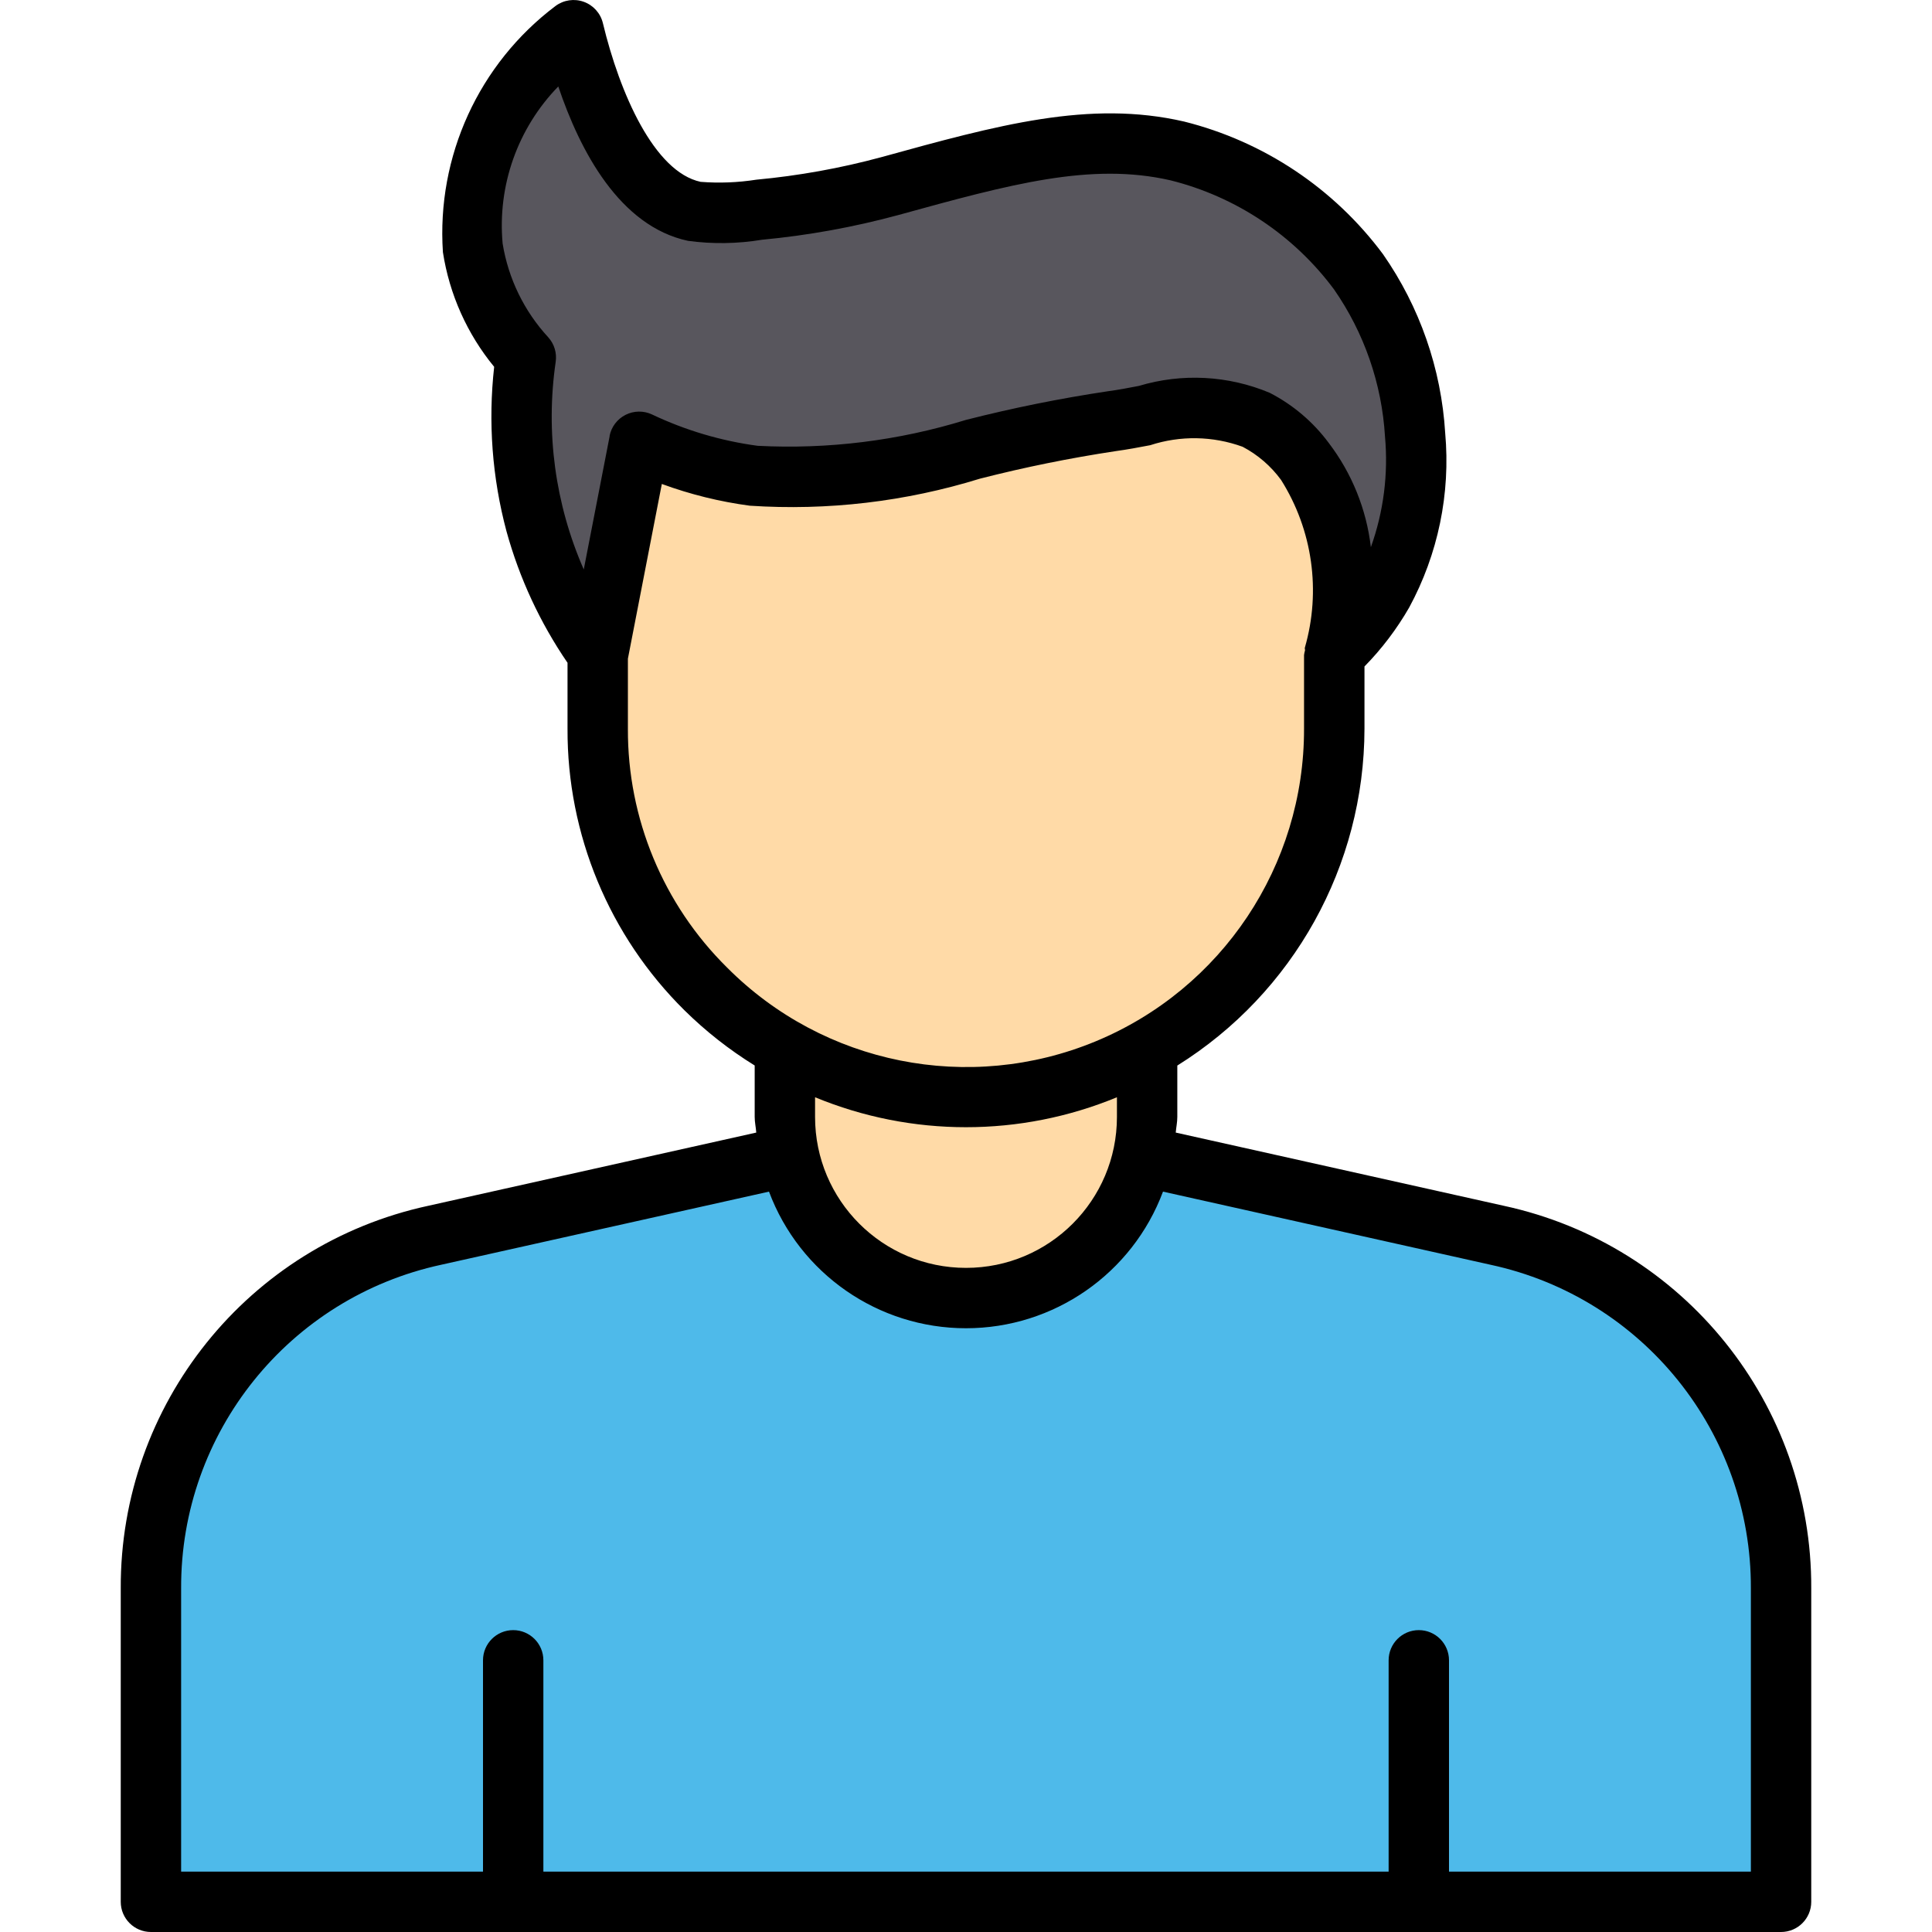
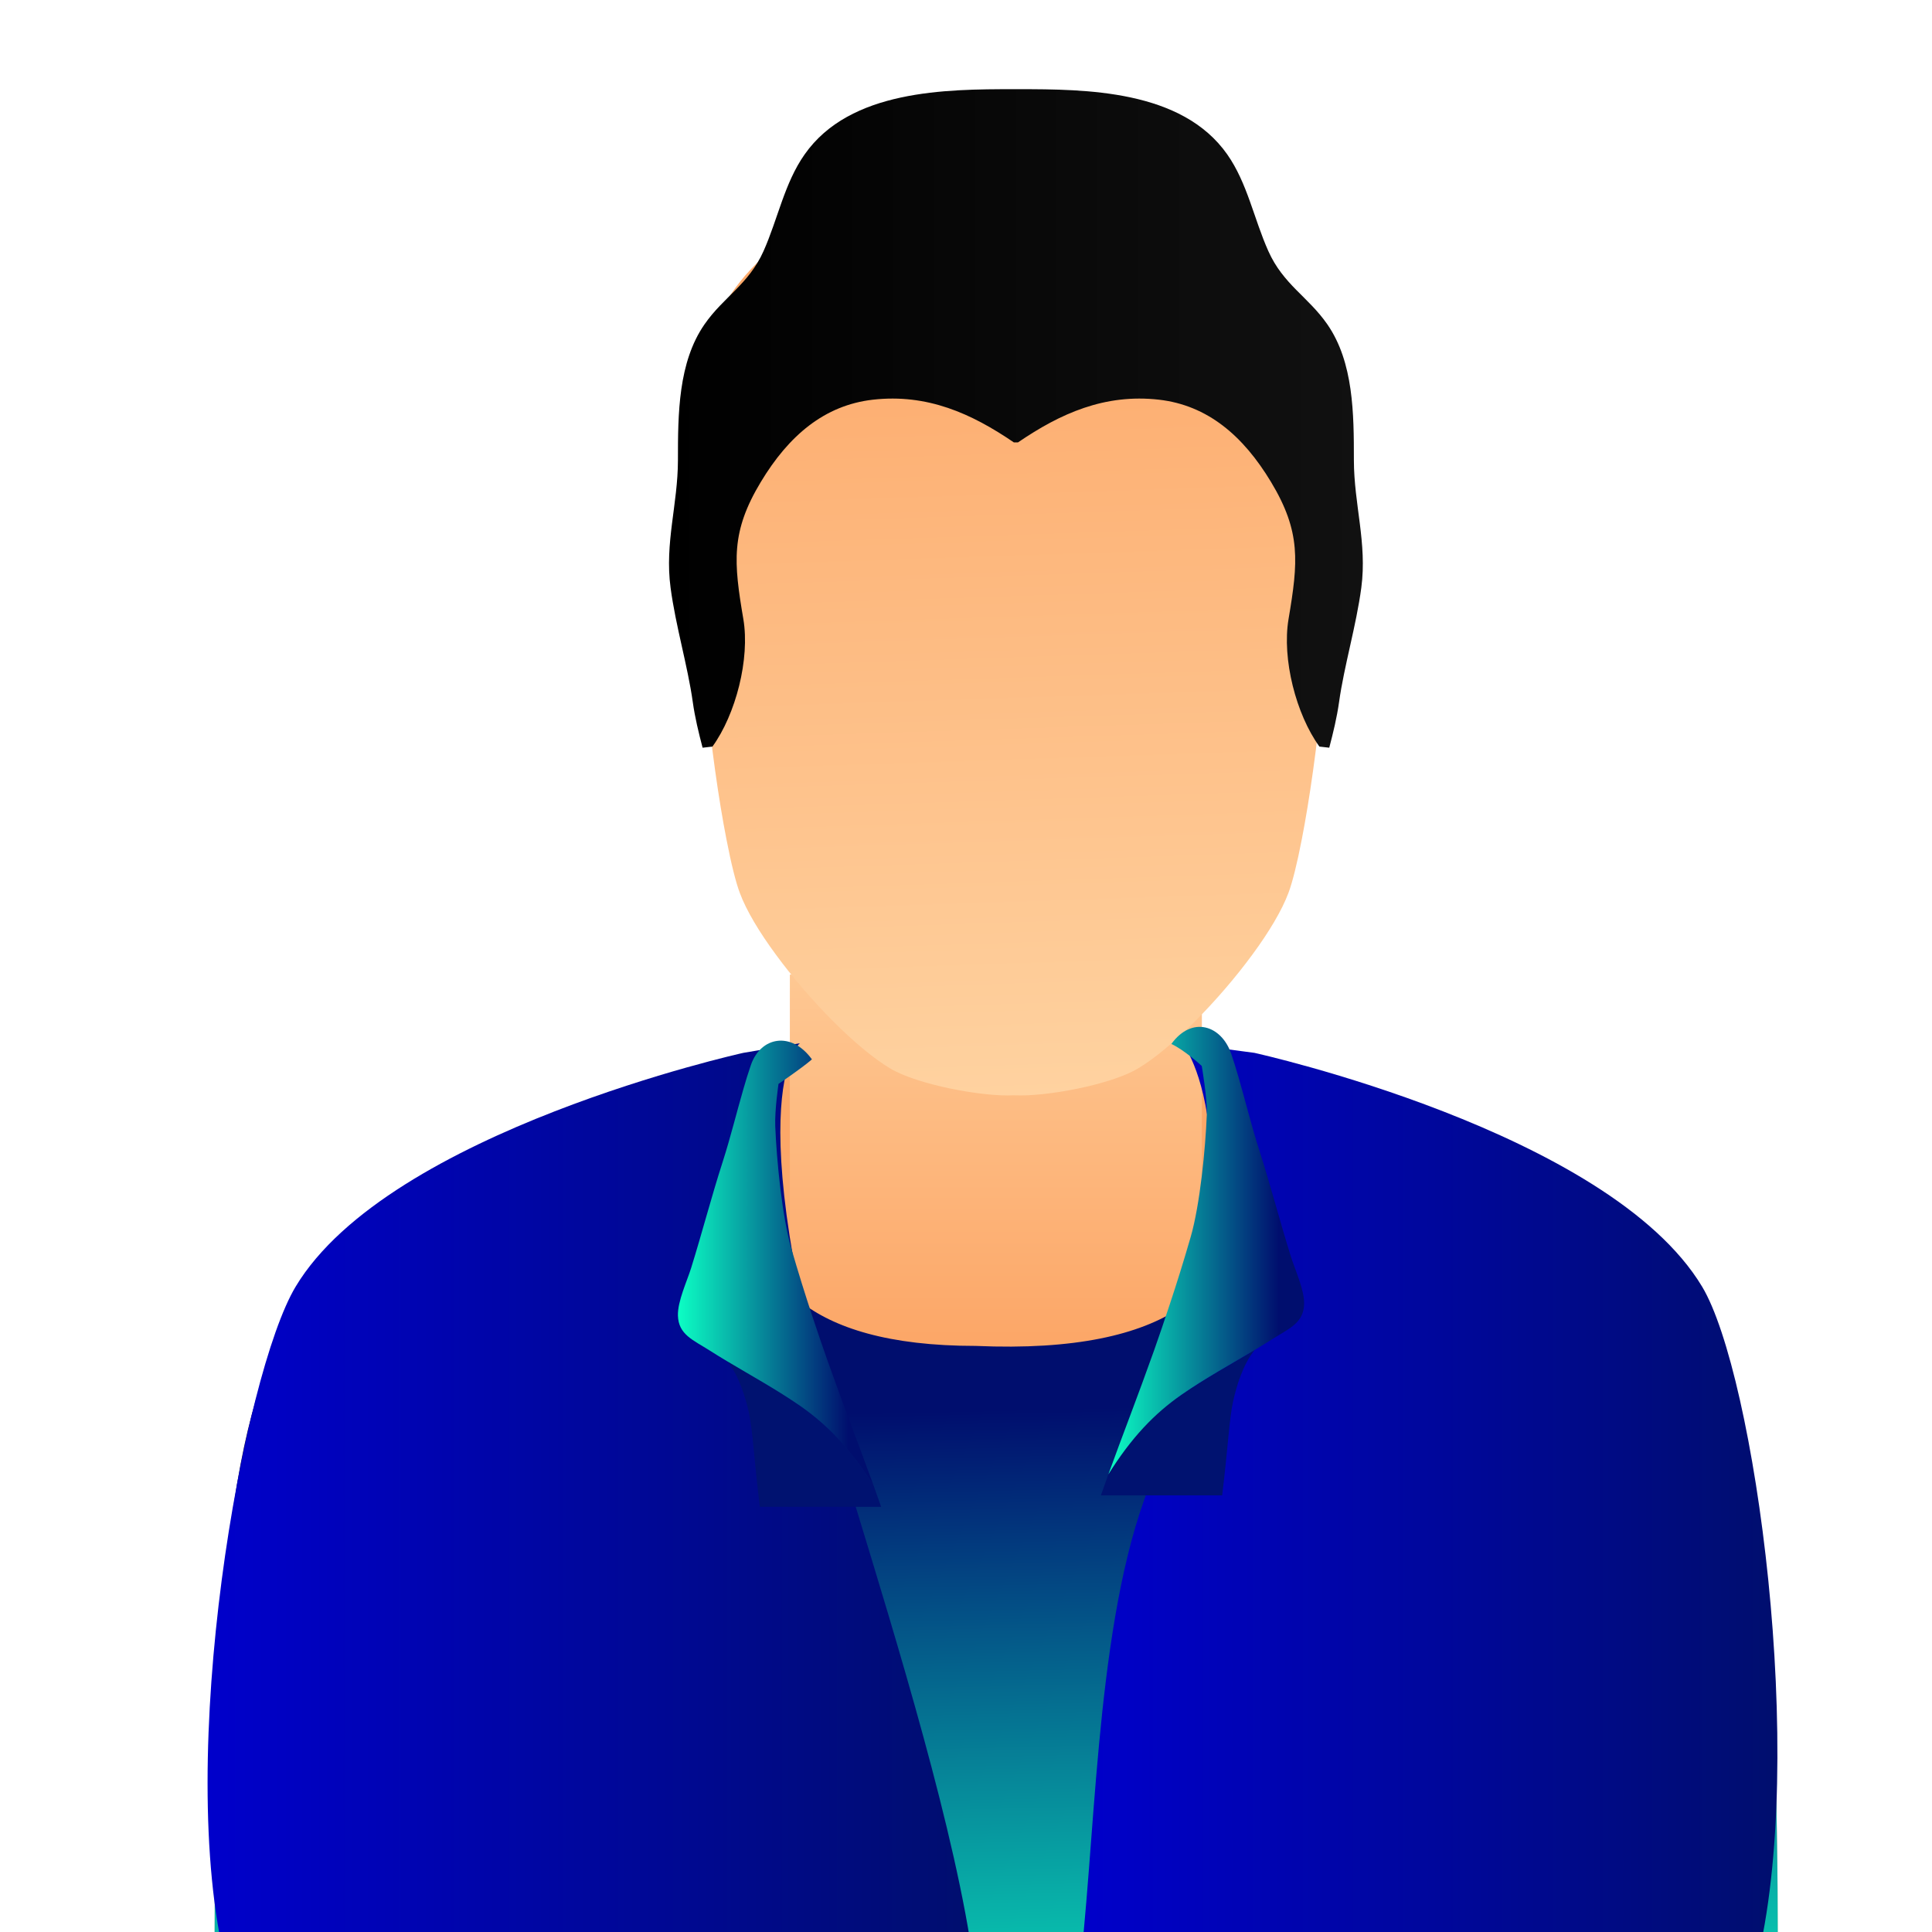
- <svg xmlns="http://www.w3.org/2000/svg" data-name="Layer 1" viewBox="0 0 32 32">
-   <path fill="#4ebaea" d="M29.5,26.31V31.5H2.5V26.31a5.99,5.99,0,0,1,4.7-5.85L16,18.5l8.8,1.96A5.99,5.99,0,0,1,29.5,26.31Z" />
-   <path fill="#ffdaa7" d="M19,16.5v2a3,3,0,0,1-6,0v-2Z" />
-   <path fill="#ffdaa7" d="M22.098,5.85v6.22A6.098,6.098,0,0,1,16,18.167h0a6.098,6.098,0,0,1-6.098-6.098V6.85Z" />
-   <path fill="#ffdaa7" d="M22.098,5.85v6.22A6.098,6.098,0,0,1,16,18.167h0a6.098,6.098,0,0,1-6.098-6.098V6.85Z" />
-   <path fill="#58565d" d="M9.902,10.85q.343-1.766.686-3.531a6.453,6.453,0,0,0,1.897.562c1.816.241,3.76-.612,5.928-.903a3.88,3.88,0,0,1,2.393-.024,2.332,2.332,0,0,1,.806.689,2.918,2.918,0,0,1,.485,1.649c.001.018 0.0.008,0,.831,0,.145,0,.584,0,.727a4.348,4.348,0,0,0,.807-1.032,4.618,4.618,0,0,0,.534-2.615A5.287,5.287,0,0,0,22.5,4.5a5.357,5.357,0,0,0-3-2c-1.446-.332-2.857.057-4.756.581a12.55,12.55,0,0,1-2.169.392A3.889,3.889,0,0,1,11.5,3.5c-1.289-.275-1.854-2.39-2-3A4.229,4.229,0,0,0,7.83,4.106a3.494,3.494,0,0,0,.878,1.815,6.794,6.794,0,0,0,1.194,4.929Z" />
-   <path fill="#fdc475" d="M22.098,10.292l-0-.001c-0.0.19,0,.454 0.0.559l0-0C22.098,10.302,22.098,10.308,22.098,10.292Z" />
-   <path d="M24.909,19.972l-5.435-1.213c.007-.087.026-.17.026-.259v-.851a6.589,6.589,0,0,0,3.1-5.579V11.039a4.84,4.84,0,0,0,.74-.976,5.104,5.104,0,0,0,.597-2.89A5.793,5.793,0,0,0,22.906,4.209,5.886,5.886,0,0,0,19.612,2.013c-1.567-.361-3.082.057-5.014.59a12.281,12.281,0,0,1-2.07.373,3.974,3.974,0,0,1-.923.036C10.836,2.847,10.265,1.546,9.986.384A.5.5,0,0,0,9.2.1,4.711,4.711,0,0,0,7.336,4.177a3.936,3.936,0,0,0,.849,1.899,7.369,7.369,0,0,0,.204,2.724A7.28,7.28,0,0,0,9.4,10.978v1.092a6.519,6.519,0,0,0,1.937,4.664A6.591,6.591,0,0,0,12.5,17.648V18.5c0,.089.02.172.026.259L7.092,19.972A6.456,6.456,0,0,0,2,26.31V31.5a.5.5,0,0,0,.5.5h27a.5.5,0,0,0,.5-.5V26.31A6.455,6.455,0,0,0,24.909,19.972ZM10.098,7.223l-.429,2.209a6.296,6.296,0,0,1-.465-3.439.498.498,0,0,0-.123-.406A2.998,2.998,0,0,1,8.325,4.033a3.3,3.3,0,0,1,.922-2.601c.36,1.069,1.015,2.314,2.148,2.557a4.117,4.117,0,0,0,1.226-.018,13.417,13.417,0,0,0,2.257-.409c1.851-.51,3.188-.878,4.51-.575a4.836,4.836,0,0,1,2.706,1.804,4.769,4.769,0,0,1,.846,2.441,4.283,4.283,0,0,1-.234,1.831A3.526,3.526,0,0,0,22.007,7.335a2.826,2.826,0,0,0-.977-.829,3.213,3.213,0,0,0-2.167-.114c-.171.033-.344.066-.517.089a23.729,23.729,0,0,0-2.347.474,9.948,9.948,0,0,1-3.45.429,5.912,5.912,0,0,1-1.749-.519.5.5,0,0,0-.704.357ZM12.042,16.025a5.526,5.526,0,0,1-1.642-3.955V10.91l.562-2.894a6.851,6.851,0,0,0,1.457.36,10.537,10.537,0,0,0,3.813-.448A22.846,22.846,0,0,1,18.48,7.472c.191-.026.382-.062.571-.098A2.344,2.344,0,0,1,20.582,7.4a1.862,1.862,0,0,1,.637.55A3.429,3.429,0,0,1,21.612,10.729c-.004.015.006.029.003.044a.471.471,0,0,0-.016.077v1.22A5.592,5.592,0,0,1,12.042,16.025Zm6.458,2.149V18.5a2.5,2.5,0,0,1-5,0v-.326a6.547,6.547,0,0,0,5,0ZM29,31H24V27.5a.5.5,0,0,0-1,0V31H9V27.5a.5.5,0,0,0-1,0V31H3V26.31a5.462,5.462,0,0,1,4.309-5.362l5.428-1.211a3.484,3.484,0,0,0,6.526 0l5.428,1.212A5.462,5.462,0,0,1,29,26.31Z" />
+ <svg xmlns="http://www.w3.org/2000/svg" enable-background="new 0 0 1000 1000" viewBox="0 0 1000 1000">
+   <linearGradient id="a" x1="519.682" x2="515.362" y1="595.112" y2="1031.432" gradientUnits="userSpaceOnUse">
+     <stop offset="0" stop-color="#fca768" />
+     <stop offset="1" stop-color="#ffd9a9" />
+   </linearGradient>
+   <path fill="url(#a)" d="M919.1,1079.41c1.1-32.04,2.21-97.6-1.12-202.93c-5.03-158.07-35.54-203.68-78.94-244.91  c-40.47-38.47-185.26-64.09-218.58-83.33c0,0-8.91,71.66-106.06,69.43c-97.15,2.23-106.05-69.43-106.05-69.43  c-33.32,19.24-178.11,44.86-218.58,83.33c-43.39,41.23-71.47,86.84-76.49,244.91c-3.33,105.33-2.22,170.89-1.11,202.93H919.1z" />
+   <linearGradient id="b" x1="515.454" x2="515.454" y1="692" y2="404.72" gradientUnits="userSpaceOnUse">
+     <stop offset="0" stop-color="#fca768" />
+     <stop offset="1" stop-color="#ffd9a9" />
+   </linearGradient>
+   <rect width="213.26" height="201.17" x="408.83" y="504.45" fill="url(#b)" />
+   <linearGradient id="c" x1="520.423" x2="537.703" y1="113.462" y2="640.502" gradientUnits="userSpaceOnUse">
+     <stop offset="0" stop-color="#fca768" />
+     <stop offset="1" stop-color="#ffd9a9" />
+   </linearGradient>
+   <path fill="url(#c)" d="M688.89,207.19C684.32,105.16,563.25,90.88,532.2,88.92c-4.58-0.29-7.22-0.33-7.22-0.33h-0.16   c0,0-158.65,1.5-163.88,118.59C358.6,259.26,360.87,310.72,365,354c3,32.49,7.08,60.32,10.97,80.23   c2.5,12.97,4.94,22.58,6.95,27.93c3.39,9.16,10.15,20.37,18.62,31.87c17.37,23.72,41.92,48.69,59.32,59.05   c14.04,8.34,47.62,14.7,63.97,13.85h0.16c2.14,0.1,4.58,0.1,7.22-0.03c17.56-0.82,44.55-6.55,56.75-13.82   c17.37-10.36,41.91-35.33,59.32-59.05c8.47-11.5,15.19-22.71,18.62-31.87c2.01-5.34,4.45-14.96,6.95-27.93   c3.86-19.91,7.94-47.74,11-80.23C688.93,310.75,691.24,259.26,688.89,207.19z" />
+   <linearGradient id="d" x1="518.18" x2="508.1" y1="1111.094" y2="673.334" gradientUnits="userSpaceOnUse">
+     <stop offset="0" stop-color="#0cffc4" />
+     <stop offset=".871" stop-color="#000e6e" />
+   </linearGradient>
+   <path fill="url(#d)" d="M919.1,1079.41c1.1-32.04,2.21-97.6-1.12-202.93c-5.03-158.07-35.54-203.68-78.94-244.91    c-40.47-38.47-185.26-64.09-218.58-83.33c0,0,91.54,157.4-115.46,148.4c-180,0-96.65-148.4-96.65-148.4    c-33.32,19.24-178.11,44.86-218.58,83.33c-43.39,41.23-71.47,86.84-76.49,244.91c-3.33,105.33-2.22,170.89-1.11,202.93H919.1z" />
+   <linearGradient id="e" x1="107.438" x2="504" y1="778.5" y2="778.5" gradientUnits="userSpaceOnUse">
+     <stop offset="0" stop-color="#0000cb" />
+     <stop offset="1" stop-color="#000e6e" />
+   </linearGradient>
+   <path fill="url(#e)" d="M153,666c48.34-80.57,231.77-121.05,231.77-121.05L414,540c0,0-36,27,27.97,236.79  c22.19,72.76,53.05,172.9,62.03,240.21c-46.82,0-387,0-387,0C90,909,126,711,153,666z" />
+   <linearGradient id="f" x1="558" x2="919.986" y1="783" y2="783" gradientUnits="userSpaceOnUse">
+     <stop offset="0" stop-color="#0000cb" />
+     <stop offset="1" stop-color="#000e6e" />
+   </linearGradient>
+   <path fill="url(#f)" d="M881.03,666c-48.34-80.57-231.77-121.05-231.77-121.05L612,540c0,0,45,54-19.94,236.79  C566.59,848.47,566.98,958.69,558,1026c46.82,0,351-9,351-9C936,909,908.03,711,881.03,666z" />
+   <linearGradient id="g" x1="346.28" x2="705.397" y1="216.576" y2="216.576" gradientUnits="userSpaceOnUse">
+     <stop offset="0" />
+     <stop offset="1" stop-color="#111" />
+   </linearGradient>
+   <path fill="url(#g)" d="M700.77,238.2c0.03,22.89,6.9,42.83,3.85,65.92c-2.65,19.87-8.88,40.39-11.53,59.32  c-1.11,7.89-3,15.71-5.07,23.57l-5.1-0.58c-12.06-16.66-19.46-45.37-15.97-66.02c4.98-29.49,6.53-45.06-9.09-70.97  c-14.39-23.9-32.84-39.68-57.97-42.56c-28.09-3.18-51.01,7.11-72.99,22.11h-2.13c-21.97-15-44.86-25.29-72.98-22.11  c-25.14,2.88-43.58,18.66-57.98,42.56c-15.61,25.9-14.07,41.48-9.06,70.97c3.5,20.65-3.93,49.37-15.99,66.02l-5.1,0.58  c-2.06-7.85-3.96-15.67-5.07-23.57c-2.65-18.93-8.89-39.44-11.51-59.32c-3.09-23.09,3.79-43.03,3.82-65.92  c0-23.97,0.12-50.65,13.75-70.32c9.91-14.29,22.81-20.59,30.56-37.92c7.43-16.66,10.81-35.18,21.27-50.04  c23.49-33.49,73.16-33.76,108.29-33.76h2.13c35.14,0,84.81,0.27,108.32,33.76c10.43,14.86,13.81,33.38,21.27,50.04  c7.75,17.34,20.63,23.63,30.54,37.92C700.65,187.54,700.77,214.22,700.77,238.2z" />
+   <path fill="#001270" d="M649.43,698.73c-6.3,7.72-9.57,19.48-11.11,26.3c-2.08,9.23-2.66,23.81-5.72,48.97c-21.16,0-42.28,0-62.78,0   c1.26-3.6,2.53-7.19,3.84-10.82c0.04-0.04,0.04-0.04,0.04-0.08c11.97-19.11,23.85-31.45,37.99-41.3   C623.81,713.39,636.8,706.28,649.43,698.73z" />
+   <linearGradient id="h" x1="573.695" x2="675" y1="647.297" y2="647.297" gradientUnits="userSpaceOnUse">
+     <stop offset="0" stop-color="#0cffc4" />
+     <stop offset=".871" stop-color="#000e6e" />
+   </linearGradient>
+   <path fill="url(#h)" d="M641.01,557.4c3.59,12.33,6.65,25.04,10.74,37.78c5.97,18.5,10.66,36.88,16.38,55.1   c2.21,7.1,7.07,17.31,6.87,24.75c-0.29,9.88-7.8,12.58-16.59,18.18c-2.94,1.88-5.97,3.72-8.98,5.52   c-12.63,7.55-25.62,14.66-37.74,23.07c-14.14,9.84-26.02,22.18-37.99,41.3c7.23-20.02,15.28-40.56,23.65-64.13   c2.69-7.6,5.39-15.52,8.12-23.86c3.6-10.82,7.2-22.34,10.79-34.75c4.86-16.75,7.68-45.91,8.38-63.43c0.33-8.21-2.61-25.2-2.61-25.2   s-8.96-8.27-15.74-11.37c10.66-14.75,25.91-9.7,30.97,5.04C638.6,549.36,639.86,553.36,641.01,557.4z" />
+   <path fill="#001270" d="M456.08,779.91c-20.5,0-41.62,0-62.78,0c-3.1-25.16-3.68-39.74-5.72-48.97c-1.55-6.82-4.82-18.58-11.11-26.3  c12.63,7.55,25.61,14.66,37.74,23.07c14.14,9.84,25.98,22.18,37.99,41.3c0,0.04,0.04,0.04,0.04,0.08  C453.55,772.72,454.82,776.31,456.08,779.91z" />
+   <linearGradient id="i" x1="350.901" x2="452.205" y1="653.824" y2="653.824" gradientUnits="userSpaceOnUse">
+     <stop offset="0" stop-color="#0cffc4" />
+     <stop offset=".871" stop-color="#000e6e" />
+   </linearGradient>
+   <path fill="url(#i)" d="M376.47,704.64c-3.02-1.8-6.04-3.64-8.98-5.52c-8.78-5.6-16.3-8.29-16.59-18.18  c-0.2-7.44,4.66-17.65,6.87-24.75c5.68-18.22,10.41-36.6,16.38-55.1c4.08-12.74,7.15-25.45,10.74-37.78  c1.14-4.04,2.41-8.04,3.76-12.01c5.06-14.75,20.94-17.73,31.6-2.98c-5.35,4.68-17.3,12.7-17.3,12.7s-2,13.61-1.68,21.82  c0.69,17.52,3.51,46.69,8.34,63.43c3.59,12.42,7.19,23.93,10.77,34.75c2.74,8.34,5.48,16.26,8.17,23.86  c8.38,23.57,16.42,44.11,23.65,64.13c-12.01-19.11-23.85-31.45-37.99-41.3C402.08,719.3,389.1,712.19,376.47,704.64z" />
</svg>
